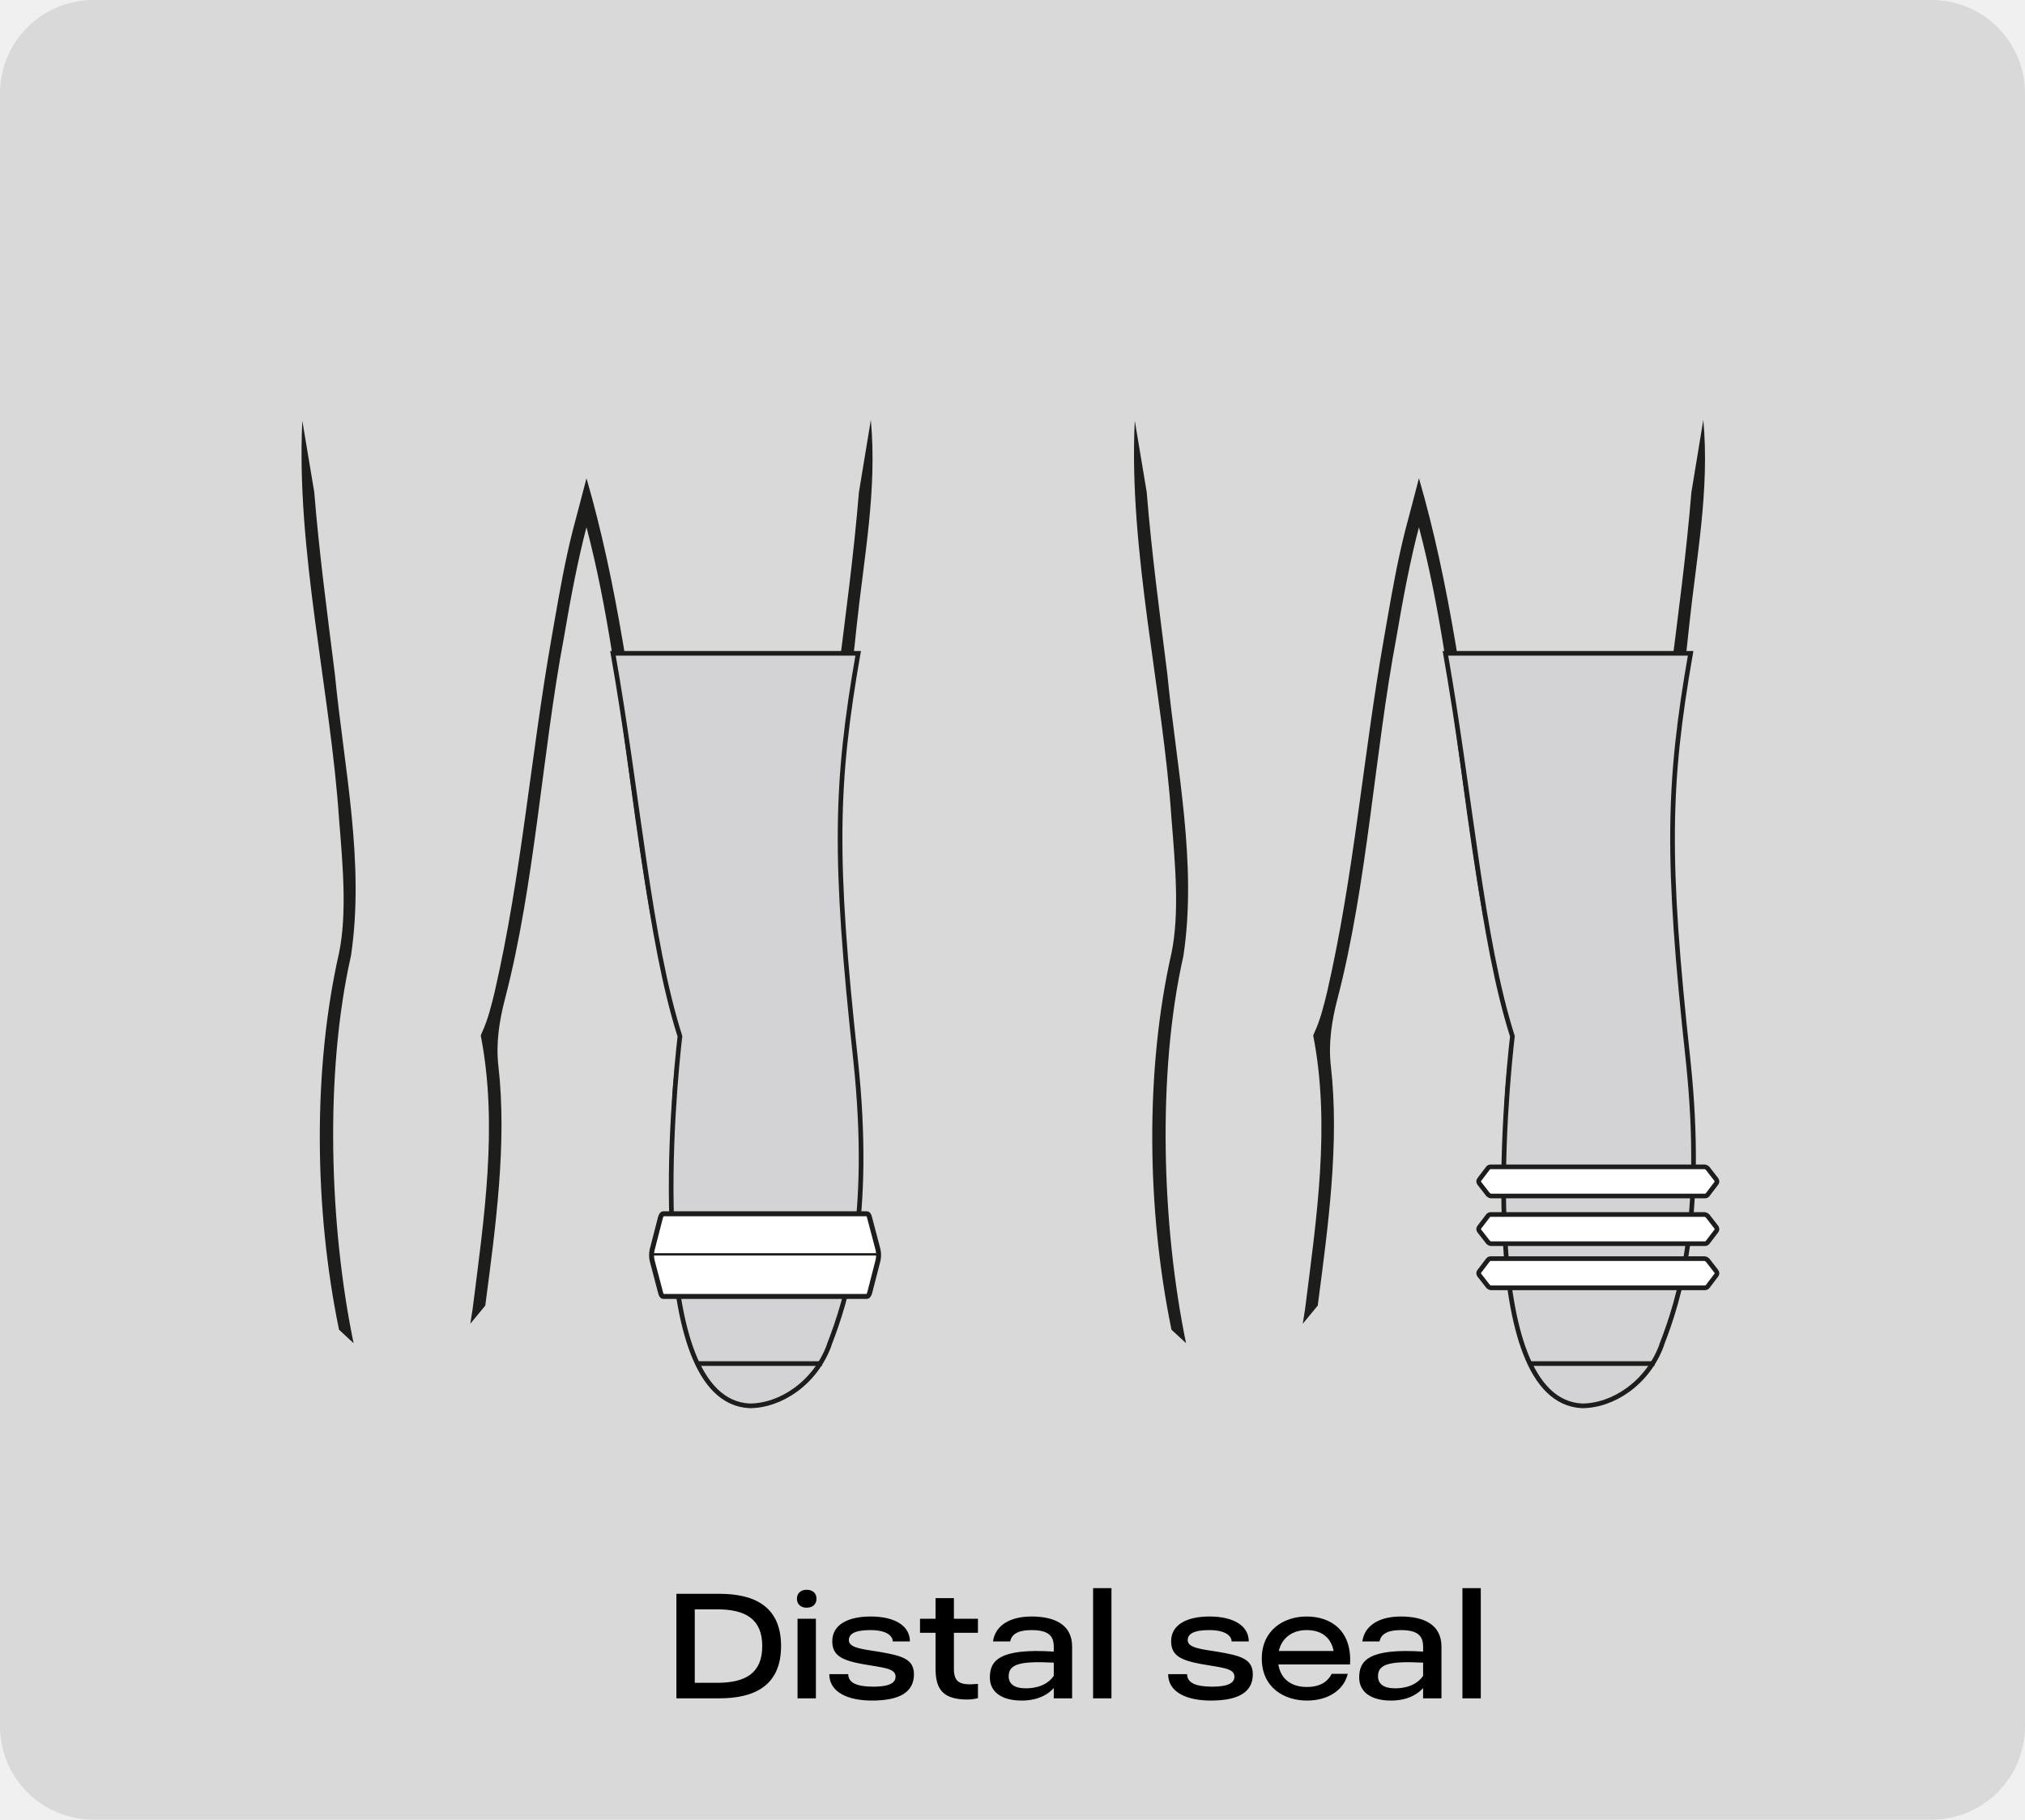
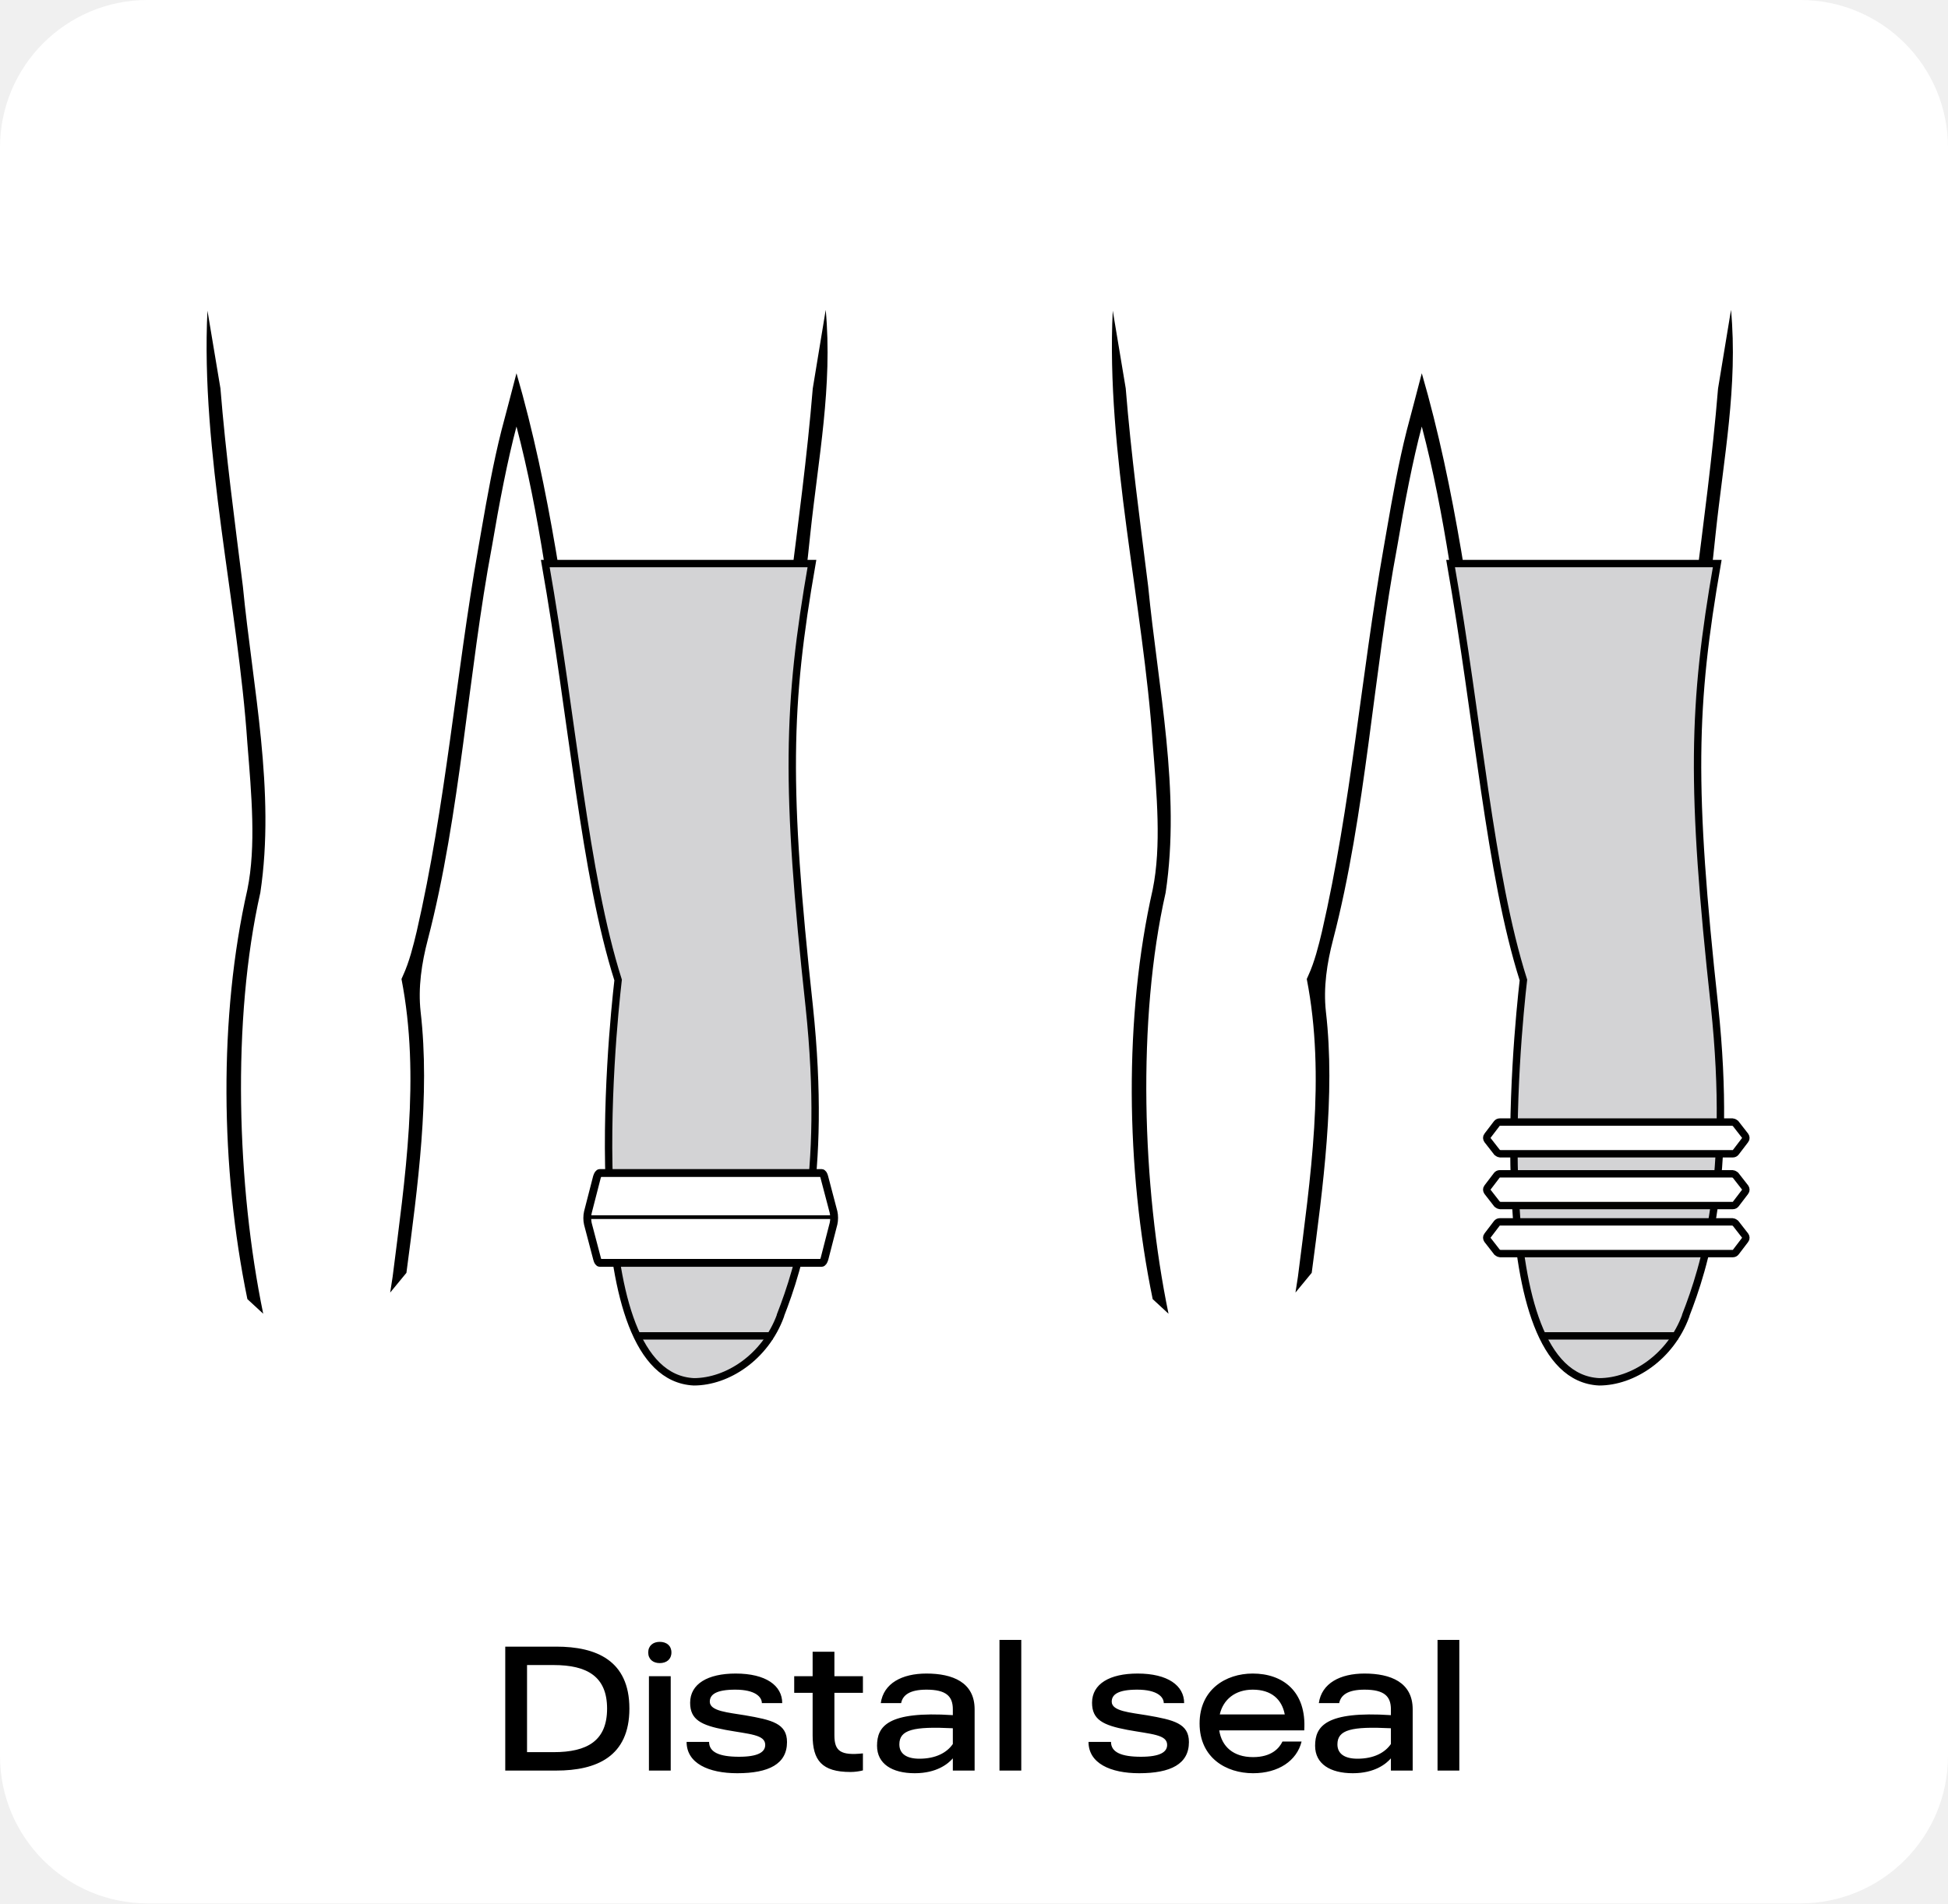
- <svg xmlns="http://www.w3.org/2000/svg" width="217" height="195" viewBox="0 0 217 195" fill="none">
-   <rect width="217" height="195" rx="10" fill="#D9D9D9" />
-   <path fill-rule="evenodd" clip-rule="evenodd" d="M93.319 45C94.009 52.495 92.589 59.63 91.799 67.105C90.643 78.849 87.886 90.994 89.366 102.116C92.062 113.981 92.042 128.069 89.771 140.475H88.433C90.684 128.33 90.785 114.402 88.089 102.437C86.568 92.557 88.758 82.496 89.771 72.636C90.603 66.023 91.495 59.429 92.042 52.756" fill="#1D1D1B" />
-   <path fill-rule="evenodd" clip-rule="evenodd" d="M50.4 141.857L50.644 140.294C51.86 130.614 53.401 120.613 51.515 110.954L51.657 110.633C52.286 109.27 52.671 107.707 53.016 106.264C55.874 93.839 56.868 81.113 59.077 68.527C59.179 67.906 59.3 67.285 59.402 66.663C59.969 63.397 60.557 60.09 61.368 56.883C61.47 56.503 62.727 51.753 62.848 51.252C66.173 62.695 67.694 74.66 69.356 86.384C70.309 92.857 71.12 99.35 72.62 105.703C72.944 107.306 73.39 109.09 74.039 110.613L74.242 110.934C72.356 120.714 73.695 130.714 74.85 140.454H73.492C73.086 137.227 72.701 134.061 72.417 130.955C71.789 123.88 71.667 117.307 72.802 111.134C67.552 94.099 67.389 73.698 62.848 56.503C61.977 59.769 61.145 64.078 60.436 68.287C58.084 80.752 57.334 94.701 54.11 107.066C53.502 109.391 53.137 111.795 53.401 114.18C54.354 122.417 53.117 131.415 52.002 139.913" fill="#1D1D1B" />
-   <path fill-rule="evenodd" clip-rule="evenodd" d="M32.397 45.08C31.708 59.008 35.418 74.139 36.33 87.727C36.736 92.757 37.202 97.868 36.33 102.136C33.492 114.642 33.675 129.633 36.33 142.499L37.891 143.942C35.296 131.396 34.769 114.983 37.608 102.437C39.108 92.437 36.858 82.236 35.884 72.236C35.073 65.742 34.202 59.269 33.675 52.736" fill="#1D1D1B" />
-   <path d="M88.859 144.143C87.359 148.231 83.629 150.656 80.324 150.656C68.91 150.095 72.215 116.667 72.863 111.055C69.538 100.594 68.403 85.443 65.686 70.012H91.961C89.528 83.96 89.325 91.916 91.697 113.681C93.481 130.615 90.745 139.253 88.859 144.103V144.143Z" fill="#D3D3D5" stroke="#1D1D1B" stroke-width="0.5" stroke-miterlimit="10" />
-   <path d="M74.688 146.127H88.088" stroke="#1D1D1B" stroke-width="0.5" stroke-miterlimit="10" />
-   <path d="M92.914 130.074H71.059C70.958 130.074 70.856 130.215 70.775 130.475L69.883 133.942C69.802 134.283 69.802 134.744 69.883 135.084L70.795 138.552C70.856 138.792 70.958 138.932 71.059 138.932H92.914C93.015 138.932 93.116 138.792 93.198 138.531L94.09 135.064C94.171 134.724 94.171 134.263 94.09 133.922L93.177 130.455C93.116 130.215 93.015 130.074 92.914 130.074Z" fill="white" stroke="#1D1D1B" stroke-width="0.53" stroke-miterlimit="10" />
-   <path fill-rule="evenodd" clip-rule="evenodd" d="M182.527 45C183.217 52.495 181.797 59.63 181.007 67.105C179.851 78.849 177.094 90.994 178.574 102.116C181.27 113.981 181.25 128.069 178.979 140.475H177.641C179.892 128.33 179.993 114.402 177.297 102.437C175.776 92.557 177.966 82.496 178.979 72.636C179.811 66.023 180.703 59.429 181.25 52.756" fill="#1D1D1B" />
-   <path fill-rule="evenodd" clip-rule="evenodd" d="M139.607 141.857L139.851 140.294C141.067 130.614 142.608 120.613 140.722 110.954L140.864 110.633C141.493 109.27 141.878 107.707 142.223 106.264C145.081 93.839 146.075 81.113 148.284 68.527C148.386 67.906 148.507 67.285 148.609 66.663C149.176 63.397 149.764 60.09 150.575 56.883C150.677 56.503 151.934 51.753 152.055 51.252C155.38 62.695 156.901 74.66 158.563 86.384C159.516 92.857 160.327 99.35 161.827 105.703C162.151 107.306 162.597 109.09 163.246 110.613L163.449 110.934C161.564 120.714 162.902 130.714 164.057 140.454H162.699C162.293 137.227 161.908 134.061 161.624 130.955C160.996 123.88 160.874 117.307 162.01 111.134C156.759 94.099 156.597 73.698 152.055 56.503C151.184 59.769 150.352 64.078 149.643 68.287C147.291 80.752 146.541 94.701 143.317 107.066C142.709 109.391 142.344 111.795 142.608 114.18C143.561 122.417 142.324 131.415 141.209 139.913" fill="#1D1D1B" />
-   <path fill-rule="evenodd" clip-rule="evenodd" d="M121.604 45.08C120.915 59.008 124.625 74.139 125.537 87.727C125.943 92.757 126.409 97.868 125.537 102.136C122.699 114.642 122.882 129.633 125.537 142.499L127.098 143.942C124.503 131.396 123.976 114.983 126.815 102.437C128.315 92.437 126.065 82.236 125.091 72.236C124.28 65.742 123.409 59.269 122.882 52.736" fill="#1D1D1B" />
-   <path d="M178.066 144.143C176.566 148.231 172.836 150.656 169.531 150.656C158.117 150.095 161.422 116.667 162.07 111.055C158.745 100.594 157.61 85.443 154.894 70.012H181.168C178.735 83.96 178.532 91.916 180.904 113.681C182.688 130.615 179.951 139.253 178.066 144.103V144.143Z" fill="#D3D3D5" stroke="#1D1D1B" stroke-width="0.5" stroke-miterlimit="10" />
-   <path d="M163.895 146.127H177.295" stroke="#1D1D1B" stroke-width="0.5" stroke-miterlimit="10" />
-   <path d="M182.688 125.043H159.738C159.617 125.043 159.515 125.103 159.454 125.183L158.522 126.406C158.42 126.526 158.441 126.686 158.522 126.807L159.475 128.029C159.475 128.029 159.657 128.169 159.758 128.169H182.708C182.83 128.169 182.931 128.109 182.992 128.029L183.924 126.807C184.026 126.686 184.005 126.526 183.924 126.406L182.972 125.183C182.972 125.183 182.789 125.043 182.688 125.043Z" fill="white" stroke="#1D1D1B" stroke-width="0.5" stroke-miterlimit="10" />
-   <path d="M182.688 130.152H159.738C159.617 130.152 159.515 130.212 159.454 130.293L158.522 131.515C158.42 131.635 158.441 131.796 158.522 131.916L159.475 133.138C159.475 133.138 159.657 133.279 159.758 133.279H182.708C182.83 133.279 182.931 133.219 182.992 133.138L183.924 131.916C184.026 131.796 184.005 131.635 183.924 131.515L182.972 130.293C182.972 130.293 182.789 130.152 182.688 130.152Z" fill="white" stroke="#1D1D1B" stroke-width="0.5" stroke-miterlimit="10" />
-   <path d="M182.688 134.883H159.738C159.617 134.883 159.515 134.943 159.454 135.023L158.522 136.246C158.42 136.366 158.441 136.526 158.522 136.646L159.475 137.869C159.475 137.869 159.657 138.009 159.758 138.009H182.708C182.83 138.009 182.931 137.949 182.992 137.869L183.924 136.646C184.026 136.526 184.005 136.366 183.924 136.246L182.972 135.023C182.972 135.023 182.789 134.883 182.688 134.883Z" fill="white" stroke="#1D1D1B" stroke-width="0.5" stroke-miterlimit="10" />
-   <path d="M69.721 134.422H94.11" stroke="#1D1D1B" stroke-width="0.25" stroke-miterlimit="10" />
-   <path d="M77.091 170.8C80.707 170.8 83.699 172.048 83.699 176.4C83.699 180.752 80.707 182 77.091 182H72.483V170.8H77.091ZM76.851 180.336C79.907 180.336 81.683 179.296 81.683 176.4C81.683 173.52 79.907 172.464 76.851 172.464H74.451V180.336H76.851ZM85.464 182V173.472H87.432V182H85.464ZM86.44 172.288C85.832 172.288 85.4 171.936 85.4 171.328C85.4 170.72 85.832 170.368 86.44 170.368C87.064 170.368 87.496 170.72 87.496 171.328C87.496 171.936 87.064 172.288 86.44 172.288ZM94.163 177.008C96.579 177.424 97.939 177.744 97.939 179.424C97.939 181.408 96.291 182.24 93.443 182.24C90.851 182.24 88.867 181.344 88.867 179.408H90.899C90.899 180.336 91.811 180.752 93.603 180.752C95.347 180.752 95.971 180.32 95.971 179.68C95.971 178.736 94.547 178.72 92.371 178.32C90.163 177.904 89.187 177.392 89.187 175.872C89.187 174.16 90.787 173.232 93.299 173.232C96.035 173.232 97.507 174.32 97.507 175.904H95.667C95.667 175.36 95.091 174.688 93.267 174.688C91.555 174.688 90.963 175.12 90.963 175.776C90.963 176.64 92.643 176.752 94.163 177.008ZM104.797 174.976H102.221V178.816C102.221 180.256 102.797 180.656 104.797 180.448V181.984C104.509 182.064 104.077 182.128 103.677 182.128C101.085 182.128 100.253 181.072 100.253 178.816V174.976H98.589V173.472H100.253V171.264H102.221V173.472H104.797V174.976ZM110.538 173.232C112.89 173.232 114.89 174.016 114.89 176.464V182H112.922V180.896C112.506 181.376 111.482 182.24 109.482 182.24C107.434 182.24 106.074 181.392 106.074 179.76C106.074 178 107.034 176.608 112.922 176.992V176.464C112.922 175.28 112.314 174.688 110.538 174.688C109.018 174.688 108.394 175.184 108.25 175.904H106.41C106.666 174.112 108.33 173.232 110.538 173.232ZM112.922 179.6V178.176C109.37 178 108.09 178.304 108.09 179.632C108.09 180.496 108.762 180.928 109.898 180.928C111.402 180.928 112.394 180.368 112.922 179.6ZM117.136 170.192H119.104V182H117.136V170.192ZM130.475 177.008C132.891 177.424 134.251 177.744 134.251 179.424C134.251 181.408 132.603 182.24 129.755 182.24C127.163 182.24 125.179 181.344 125.179 179.408H127.211C127.211 180.336 128.123 180.752 129.915 180.752C131.659 180.752 132.283 180.32 132.283 179.68C132.283 178.736 130.859 178.72 128.683 178.32C126.475 177.904 125.499 177.392 125.499 175.872C125.499 174.16 127.099 173.232 129.611 173.232C132.347 173.232 133.819 174.32 133.819 175.904H131.979C131.979 175.36 131.403 174.688 129.579 174.688C127.867 174.688 127.275 175.12 127.275 175.776C127.275 176.64 128.955 176.752 130.475 177.008ZM140.014 173.232C142.718 173.232 144.894 174.832 144.67 178.368H136.99C137.214 179.824 138.254 180.784 140.046 180.784C141.71 180.784 142.414 179.984 142.702 179.376H144.43C143.998 181.12 142.334 182.24 140.046 182.24C137.614 182.24 135.214 180.848 135.214 177.744C135.214 174.688 137.566 173.232 140.014 173.232ZM137.038 176.928H142.91C142.654 175.584 141.726 174.688 140.014 174.688C138.43 174.688 137.342 175.584 137.038 176.928ZM150.116 173.232C152.468 173.232 154.468 174.016 154.468 176.464V182H152.5V180.896C152.084 181.376 151.06 182.24 149.06 182.24C147.012 182.24 145.652 181.392 145.652 179.76C145.652 178 146.612 176.608 152.5 176.992V176.464C152.5 175.28 151.892 174.688 150.116 174.688C148.596 174.688 147.972 175.184 147.828 175.904H145.988C146.244 174.112 147.908 173.232 150.116 173.232ZM152.5 179.6V178.176C148.948 178 147.668 178.304 147.668 179.632C147.668 180.496 148.34 180.928 149.476 180.928C150.98 180.928 151.972 180.368 152.5 179.6ZM156.714 170.192H158.682V182H156.714V170.192Z" fill="black" />
+ <svg xmlns="http://www.w3.org/2000/svg" width="132" height="129" viewBox="0 0 132 129" fill="none">
+   <rect width="132" height="129" rx="10" fill="white" />
+   <path d="M37.693 111.6C40.405 111.6 42.649 112.536 42.649 115.8C42.649 119.064 40.405 120 37.693 120H34.237V111.6H37.693ZM37.513 118.752C39.805 118.752 41.137 117.972 41.137 115.8C41.137 113.64 39.805 112.848 37.513 112.848H35.713V118.752H37.513ZM43.973 120V113.604H45.449V120H43.973ZM44.705 112.716C44.249 112.716 43.925 112.452 43.925 111.996C43.925 111.54 44.249 111.276 44.705 111.276C45.173 111.276 45.497 111.54 45.497 111.996C45.497 112.452 45.173 112.716 44.705 112.716ZM50.497 116.256C52.309 116.568 53.329 116.808 53.329 118.068C53.329 119.556 52.093 120.18 49.957 120.18C48.013 120.18 46.525 119.508 46.525 118.056H48.049C48.049 118.752 48.733 119.064 50.077 119.064C51.385 119.064 51.853 118.74 51.853 118.26C51.853 117.552 50.785 117.54 49.153 117.24C47.497 116.928 46.765 116.544 46.765 115.404C46.765 114.12 47.965 113.424 49.849 113.424C51.901 113.424 53.005 114.24 53.005 115.428H51.625C51.625 115.02 51.193 114.516 49.825 114.516C48.541 114.516 48.097 114.84 48.097 115.332C48.097 115.98 49.357 116.064 50.497 116.256ZM58.473 114.732H56.541V117.612C56.541 118.692 56.973 118.992 58.473 118.836V119.988C58.257 120.048 57.933 120.096 57.633 120.096C55.689 120.096 55.065 119.304 55.065 117.612V114.732H53.817V113.604H55.065V111.948H56.541V113.604H58.473V114.732ZM62.778 113.424C64.542 113.424 66.042 114.012 66.042 115.848V120H64.566V119.172C64.254 119.532 63.486 120.18 61.986 120.18C60.45 120.18 59.43 119.544 59.43 118.32C59.43 117 60.15 115.956 64.566 116.244V115.848C64.566 114.96 64.11 114.516 62.778 114.516C61.638 114.516 61.17 114.888 61.062 115.428H59.682C59.874 114.084 61.122 113.424 62.778 113.424ZM64.566 118.2V117.132C61.902 117 60.942 117.228 60.942 118.224C60.942 118.872 61.446 119.196 62.298 119.196C63.426 119.196 64.17 118.776 64.566 118.2ZM67.727 111.144H69.203V120H67.727V111.144ZM77.731 116.256C79.543 116.568 80.564 116.808 80.564 118.068C80.564 119.556 79.328 120.18 77.192 120.18C75.248 120.18 73.76 119.508 73.76 118.056H75.284C75.284 118.752 75.968 119.064 77.311 119.064C78.62 119.064 79.088 118.74 79.088 118.26C79.088 117.552 78.019 117.54 76.388 117.24C74.731 116.928 73.999 116.544 73.999 115.404C73.999 114.12 75.2 113.424 77.084 113.424C79.135 113.424 80.24 114.24 80.24 115.428H78.859C78.859 115.02 78.427 114.516 77.059 114.516C75.775 114.516 75.332 114.84 75.332 115.332C75.332 115.98 76.591 116.064 77.731 116.256ZM84.886 113.424C86.914 113.424 88.546 114.624 88.378 117.276H82.618C82.786 118.368 83.566 119.088 84.91 119.088C86.158 119.088 86.686 118.488 86.902 118.032H88.198C87.874 119.34 86.626 120.18 84.91 120.18C83.086 120.18 81.286 119.136 81.286 116.808C81.286 114.516 83.05 113.424 84.886 113.424ZM82.654 116.196H87.058C86.866 115.188 86.17 114.516 84.886 114.516C83.698 114.516 82.882 115.188 82.654 116.196ZM92.462 113.424C94.226 113.424 95.726 114.012 95.726 115.848V120H94.25V119.172C93.938 119.532 93.17 120.18 91.67 120.18C90.134 120.18 89.114 119.544 89.114 118.32C89.114 117 89.834 115.956 94.25 116.244V115.848C94.25 114.96 93.794 114.516 92.462 114.516C91.322 114.516 90.854 114.888 90.746 115.428H89.366C89.558 114.084 90.806 113.424 92.462 113.424ZM94.25 118.2V117.132C91.586 117 90.626 117.228 90.626 118.224C90.626 118.872 91.13 119.196 91.982 119.196C93.11 119.196 93.854 118.776 94.25 118.2ZM97.41 111.144H98.886V120H97.41V111.144Z" fill="black" />
+   <path fill-rule="evenodd" clip-rule="evenodd" d="M55.952 21C56.426 26.154 55.45 31.06 54.906 36.201C54.112 44.277 52.216 52.628 53.233 60.277C55.088 68.436 55.074 78.124 53.512 86.654H52.592C54.14 78.303 54.209 68.725 52.355 60.498C51.309 53.703 52.815 46.785 53.512 40.005C54.084 35.457 54.697 30.923 55.074 26.333" fill="black" />
+   <path fill-rule="evenodd" clip-rule="evenodd" d="M26.439 87.603L26.606 86.528C27.442 79.871 28.502 72.994 27.205 66.352L27.303 66.131C27.735 65.194 28 64.119 28.237 63.127C30.203 54.582 30.886 45.831 32.405 37.176C32.475 36.749 32.559 36.322 32.628 35.895C33.019 33.648 33.423 31.375 33.981 29.169C34.05 28.908 34.915 25.641 34.998 25.297C37.285 33.166 38.33 41.394 39.474 49.456C40.129 53.907 40.687 58.372 41.718 62.741C41.941 63.843 42.248 65.07 42.694 66.117L42.833 66.338C41.537 73.063 42.457 79.94 43.252 86.638H42.318C42.039 84.419 41.774 82.242 41.579 80.105C41.147 75.241 41.063 70.72 41.844 66.476C38.233 54.761 38.121 40.732 34.998 28.908C34.399 31.154 33.827 34.117 33.339 37.011C31.722 45.583 31.206 55.175 28.99 63.678C28.572 65.277 28.321 66.93 28.502 68.57C29.157 74.235 28.307 80.422 27.54 86.266" fill="black" />
+   <path fill-rule="evenodd" clip-rule="evenodd" d="M14.058 21.055C13.584 30.633 16.136 41.038 16.763 50.382C17.042 53.841 17.362 57.355 16.763 60.29C14.811 68.89 14.937 79.198 16.763 88.046L17.836 89.038C16.052 80.411 15.69 69.124 17.641 60.497C18.673 53.62 17.125 46.605 16.456 39.728C15.899 35.263 15.299 30.812 14.937 26.319" fill="black" />
+   <path d="M52.885 89.173C51.853 91.984 49.288 93.652 47.016 93.652C39.167 93.266 41.439 70.278 41.885 66.42C39.599 59.226 38.818 48.807 36.95 38.195H55.018C53.345 47.787 53.206 53.258 54.837 68.225C56.064 79.87 54.182 85.81 52.885 89.145V89.173Z" fill="#D3D3D5" stroke="black" stroke-width="0.5" stroke-miterlimit="10" />
+   <path d="M43.14 90.539H52.355" stroke="black" stroke-width="0.5" stroke-miterlimit="10" />
+   <path d="M55.673 79.5H40.644C40.575 79.5 40.505 79.597 40.449 79.776L39.836 82.16C39.78 82.394 39.78 82.711 39.836 82.945L40.463 85.329C40.505 85.495 40.575 85.591 40.644 85.591H55.673C55.743 85.591 55.812 85.495 55.868 85.316L56.482 82.932C56.537 82.697 56.537 82.38 56.482 82.146L55.854 79.762C55.812 79.597 55.743 79.5 55.673 79.5Z" fill="white" stroke="black" stroke-width="0.53" stroke-miterlimit="10" />
+   <path fill-rule="evenodd" clip-rule="evenodd" d="M117.297 21C117.771 26.154 116.795 31.06 116.251 36.201C115.456 44.277 113.56 52.628 114.578 60.277C116.432 68.436 116.418 78.124 114.857 86.654H113.937C115.484 78.303 115.554 68.725 113.7 60.498C112.654 53.703 114.16 46.785 114.857 40.005C115.429 35.457 116.042 30.923 116.418 26.333" fill="black" />
+   <path fill-rule="evenodd" clip-rule="evenodd" d="M87.783 87.603L87.95 86.528C88.787 79.871 89.846 72.994 88.549 66.352L88.647 66.131C89.079 65.194 89.344 64.119 89.581 63.127C91.547 54.582 92.23 45.831 93.75 37.176C93.819 36.749 93.903 36.322 93.973 35.895C94.363 33.648 94.767 31.375 95.325 29.169C95.395 28.908 96.259 25.641 96.343 25.297C98.629 33.166 99.675 41.394 100.818 49.456C101.473 53.907 102.031 58.372 103.062 62.741C103.285 63.843 103.592 65.07 104.038 66.117L104.178 66.338C102.881 73.063 103.801 79.94 104.596 86.638H103.662C103.383 84.419 103.118 82.242 102.923 80.105C102.491 75.241 102.407 70.72 103.188 66.476C99.577 54.761 99.466 40.732 96.343 28.908C95.743 31.154 95.172 34.117 94.684 37.011C93.067 45.583 92.551 55.175 90.334 63.678C89.916 65.277 89.665 66.93 89.846 68.57C90.501 74.235 89.651 80.422 88.884 86.266" fill="black" />
+   <path fill-rule="evenodd" clip-rule="evenodd" d="M75.403 21.055C74.929 30.633 77.48 41.038 78.108 50.382C78.386 53.841 78.707 57.355 78.108 60.29C76.156 68.89 76.281 79.198 78.108 88.046L79.181 89.038C77.397 80.411 77.034 69.124 78.986 60.497C80.018 53.62 78.47 46.605 77.801 39.728C77.243 35.263 76.644 30.812 76.281 26.319" fill="black" />
+   <path d="M114.23 89.173C113.198 91.984 110.633 93.652 108.361 93.652C100.512 93.266 102.784 70.278 103.23 66.42C100.944 59.226 100.163 48.807 98.295 38.195H116.363C114.69 47.787 114.55 53.258 116.182 68.225C117.408 79.87 115.526 85.81 114.23 89.145V89.173Z" fill="#D3D3D5" stroke="black" stroke-width="0.5" stroke-miterlimit="10" />
+   <path d="M104.484 90.539H113.7" stroke="black" stroke-width="0.5" stroke-miterlimit="10" />
+   <path d="M117.408 76.047H101.626C101.543 76.047 101.473 76.088 101.431 76.143L100.79 76.984C100.72 77.067 100.734 77.177 100.79 77.26L101.445 78.1C101.445 78.1 101.571 78.197 101.64 78.197H117.422C117.505 78.197 117.575 78.155 117.617 78.1L118.258 77.26C118.328 77.177 118.314 77.067 118.258 76.984L117.603 76.143C117.603 76.143 117.478 76.047 117.408 76.047Z" fill="white" stroke="black" stroke-width="0.5" stroke-miterlimit="10" />
+   <path d="M117.408 79.555H101.626C101.543 79.555 101.473 79.596 101.431 79.651L100.79 80.492C100.72 80.575 100.734 80.685 100.79 80.767L101.445 81.608C101.445 81.608 101.571 81.705 101.64 81.705H117.422C117.505 81.705 117.575 81.663 117.617 81.608L118.258 80.767C118.328 80.685 118.314 80.575 118.258 80.492L117.603 79.651C117.603 79.651 117.478 79.555 117.408 79.555Z" fill="white" stroke="black" stroke-width="0.5" stroke-miterlimit="10" />
+   <path d="M117.408 82.812H101.626C101.543 82.812 101.473 82.854 101.431 82.909L100.79 83.75C100.72 83.832 100.734 83.943 100.79 84.025L101.445 84.866C101.445 84.866 101.571 84.962 101.64 84.962H117.422C117.505 84.962 117.575 84.921 117.617 84.866L118.258 84.025C118.328 83.943 118.314 83.832 118.258 83.75L117.603 82.909C117.603 82.909 117.478 82.812 117.408 82.812Z" fill="white" stroke="black" stroke-width="0.5" stroke-miterlimit="10" />
+   <path d="M39.725 82.492H56.496" stroke="black" stroke-width="0.25" stroke-miterlimit="10" />
</svg>
